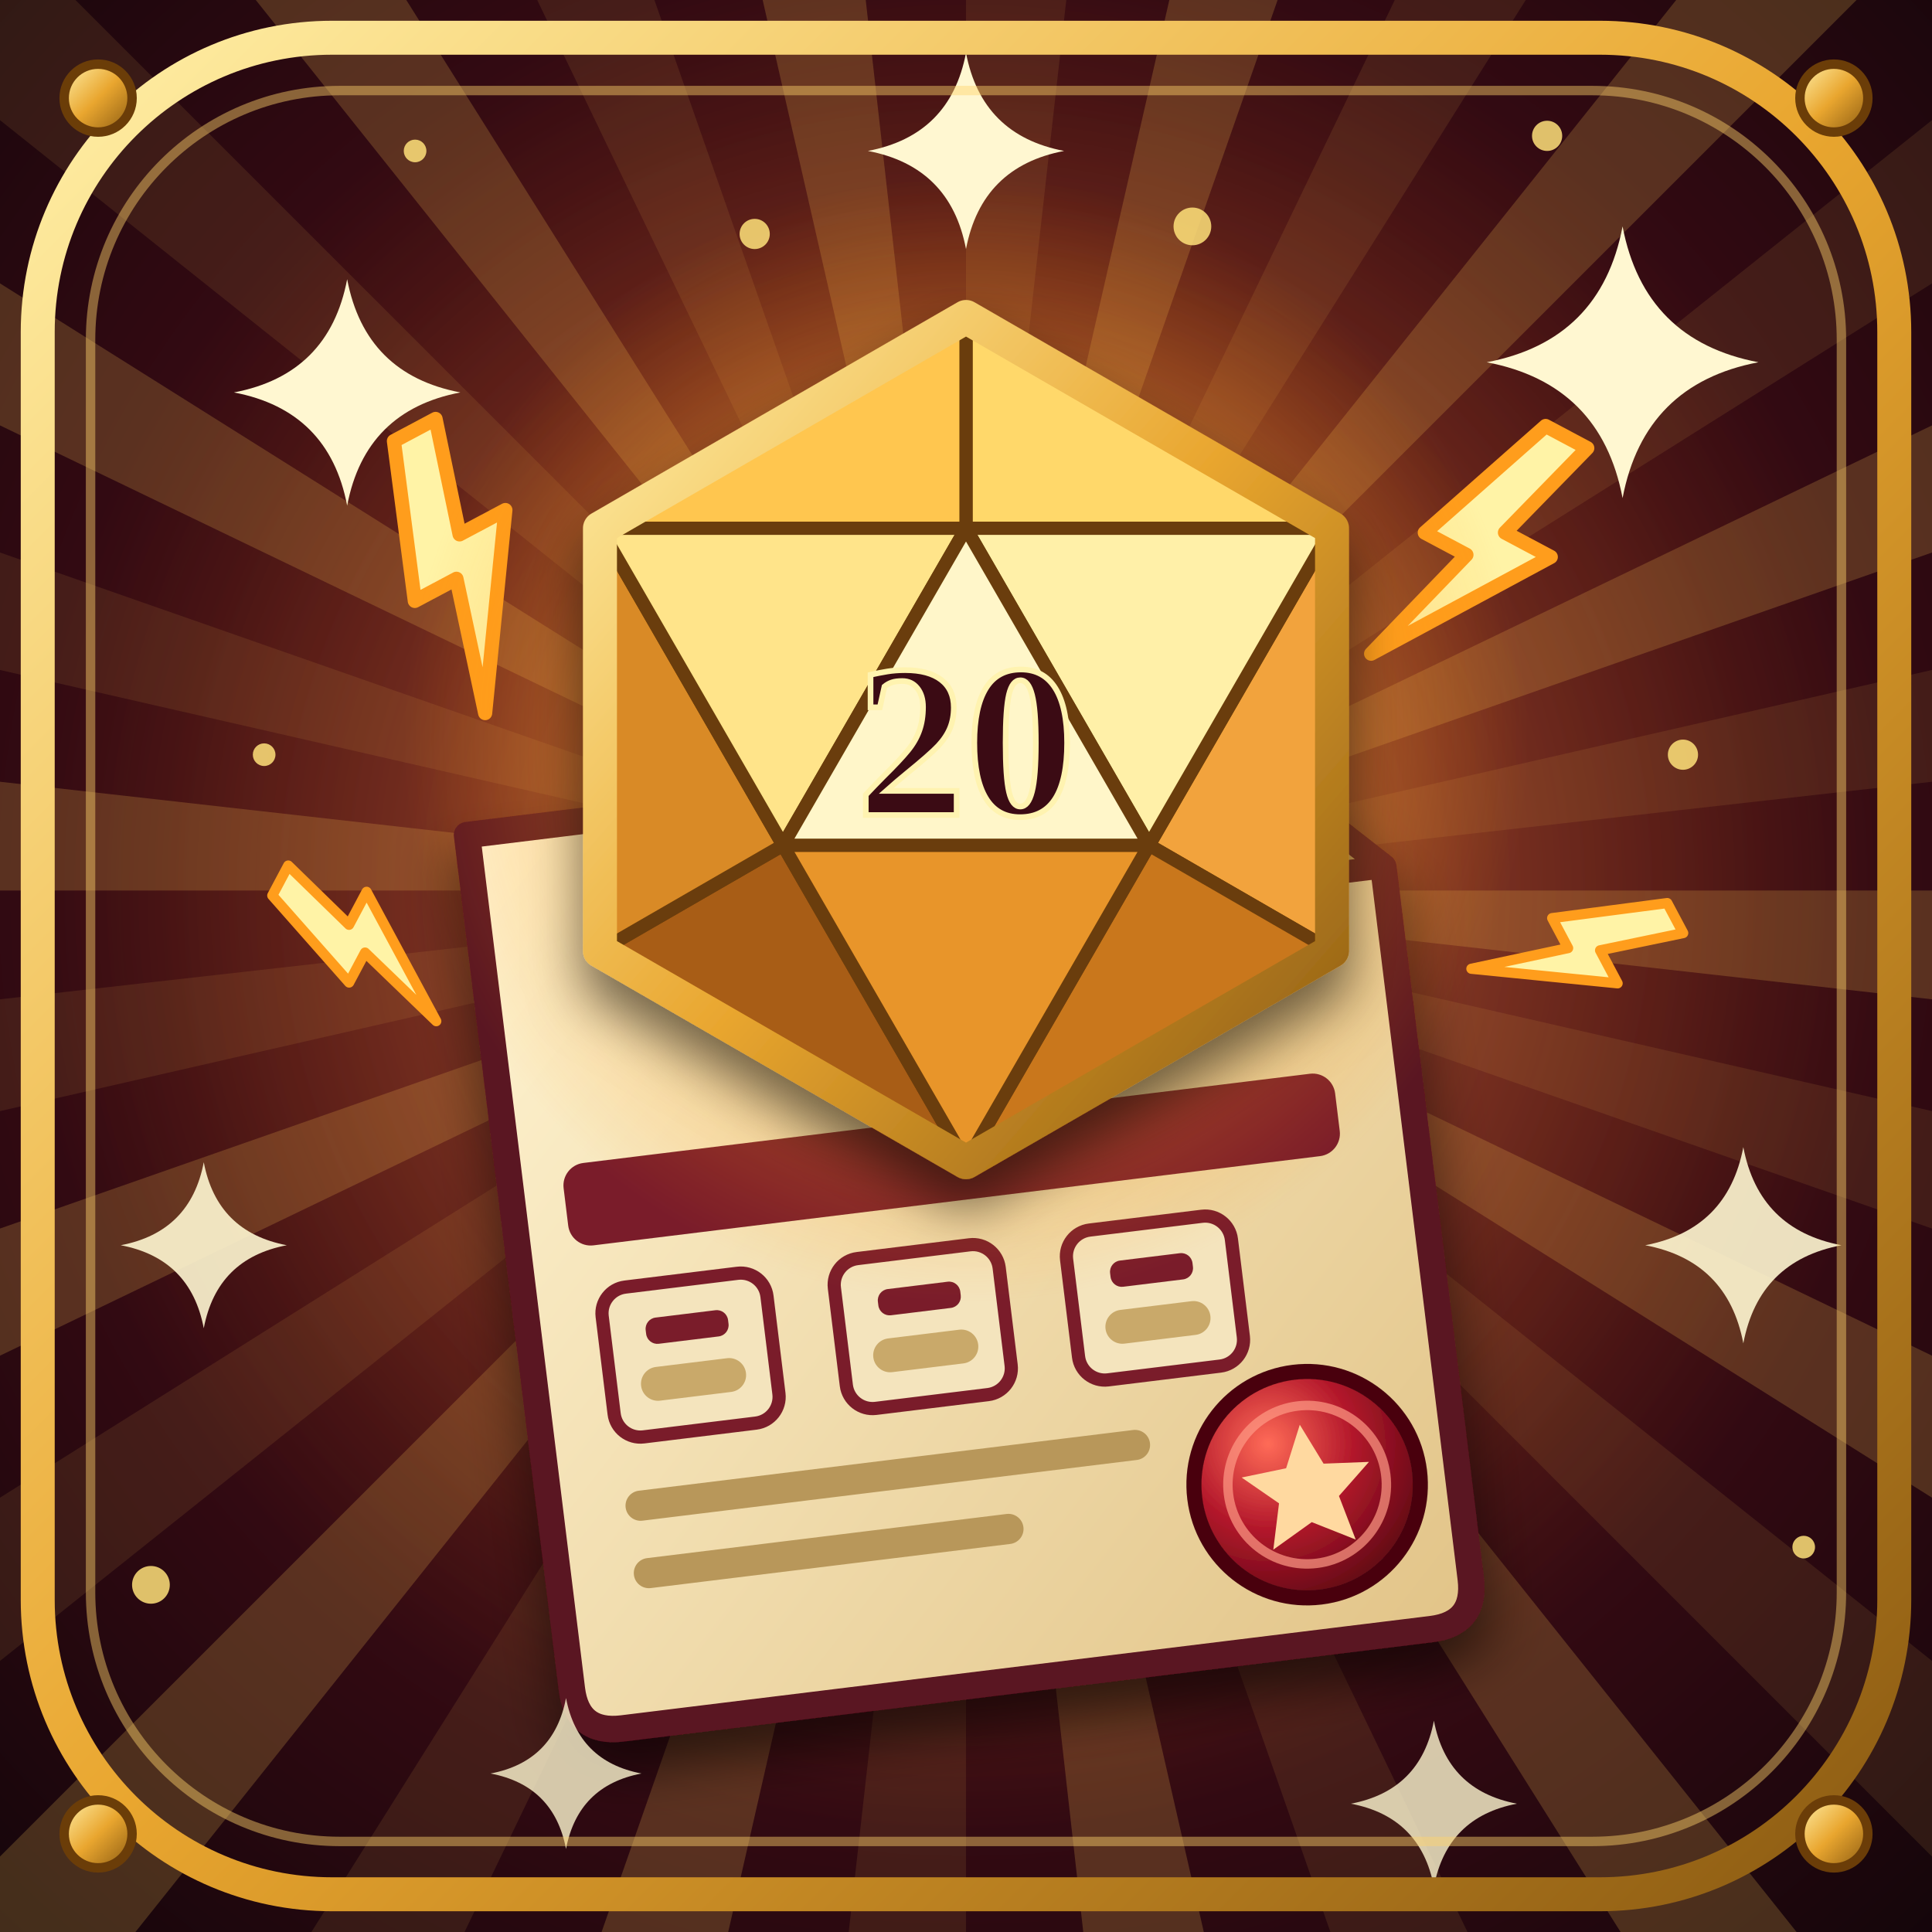
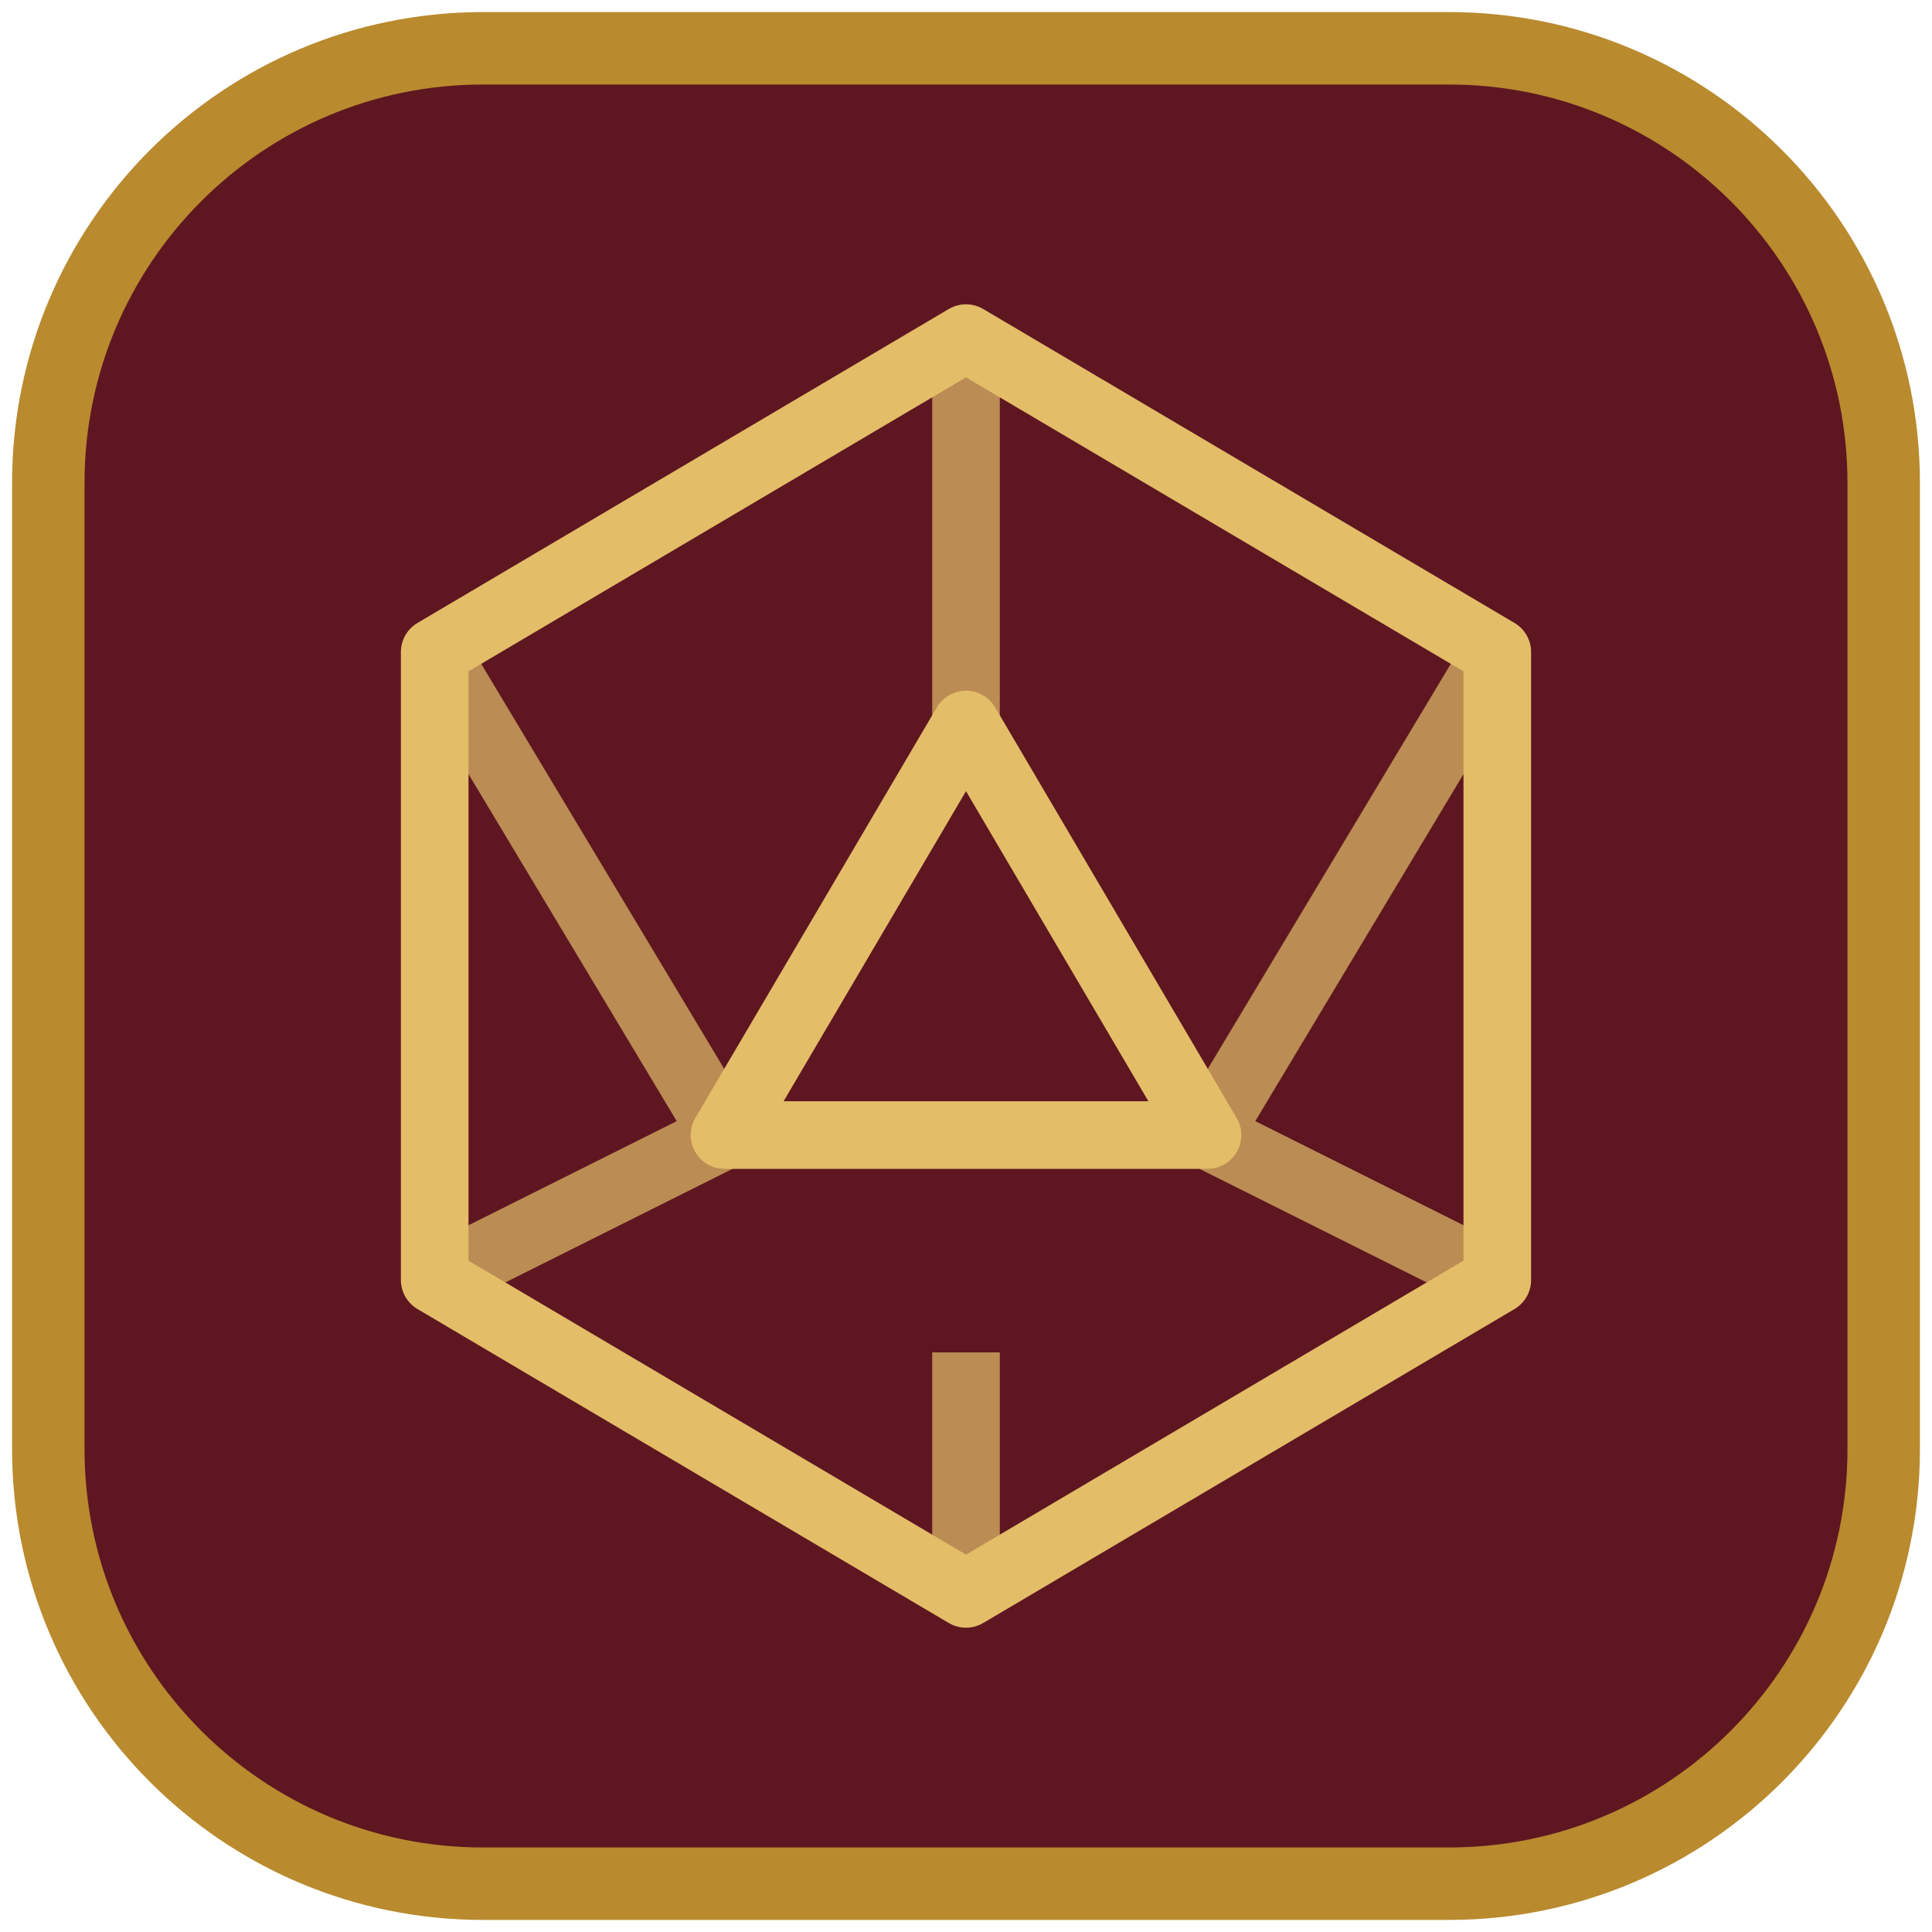
- <svg xmlns="http://www.w3.org/2000/svg" viewBox="0 0 512 512">
-   <defs>
-     <radialGradient id="bg" cx="50%" cy="46%" r="75%">
-       <stop offset="0" stop-color="#8a1c2c" />
-       <stop offset=".55" stop-color="#3b0b14" />
-       <stop offset="1" stop-color="#12050a" />
-     </radialGradient>
-     <radialGradient id="glow" cx="50%" cy="50%" r="50%">
-       <stop offset="0" stop-color="#fff2a0" stop-opacity=".95" />
-       <stop offset=".45" stop-color="#ffb83d" stop-opacity=".45" />
-       <stop offset="1" stop-color="#ff8a00" stop-opacity="0" />
-     </radialGradient>
-     <linearGradient id="paper" x1="0" y1="0" x2="1" y2="1">
-       <stop offset="0" stop-color="#fff4d2" />
-       <stop offset="1" stop-color="#e2c488" />
-     </linearGradient>
-     <radialGradient id="seal" cx="35%" cy="30%" r="75%">
-       <stop offset="0" stop-color="#ff6b57" />
-       <stop offset=".5" stop-color="#b3182b" />
-       <stop offset="1" stop-color="#5e0714" />
-     </radialGradient>
-     <linearGradient id="gold" x1="0" y1="0" x2="1" y2="1">
-       <stop offset="0" stop-color="#fff0a8" />
-       <stop offset=".5" stop-color="#e9a62f" />
-       <stop offset="1" stop-color="#8a5a12" />
-     </linearGradient>
-     <filter id="sh" x="-20%" y="-20%" width="140%" height="150%">
-       <feDropShadow dx="0" dy="8" stdDeviation="7" flood-color="#000" flood-opacity=".55" />
-     </filter>
-   </defs>
-   <rect width="512" height="512" fill="url(#bg)" />
-   <polygon points="256,236 676.0,236.0 673.4,283.0" fill="#ffcf5a" opacity="0.2" />
-   <polygon points="256,236 665.5,329.5 652.4,374.7" fill="#ffcf5a" opacity="0.1" />
-   <polygon points="256,236 634.4,418.2 611.6,459.5" fill="#ffcf5a" opacity="0.2" />
-   <polygon points="256,236 584.4,497.9 553.0,533.0" fill="#ffcf5a" opacity="0.1" />
-   <polygon points="256,236 517.9,564.4 479.5,591.6" fill="#ffcf5a" opacity="0.2" />
-   <polygon points="256,236 438.2,614.4 394.7,632.4" fill="#ffcf5a" opacity="0.1" />
-   <polygon points="256,236 349.5,645.5 303.0,653.4" fill="#ffcf5a" opacity="0.2" />
-   <polygon points="256,236 256.0,656.0 209.0,653.4" fill="#ffcf5a" opacity="0.1" />
-   <polygon points="256,236 162.5,645.5 117.3,632.4" fill="#ffcf5a" opacity="0.2" />
-   <polygon points="256,236 73.8,614.4 32.5,591.6" fill="#ffcf5a" opacity="0.1" />
-   <polygon points="256,236 -5.9,564.4 -41.0,533.0" fill="#ffcf5a" opacity="0.2" />
-   <polygon points="256,236 -72.4,497.9 -99.6,459.5" fill="#ffcf5a" opacity="0.1" />
-   <polygon points="256,236 -122.4,418.2 -140.4,374.7" fill="#ffcf5a" opacity="0.2" />
-   <polygon points="256,236 -153.5,329.5 -161.4,283.0" fill="#ffcf5a" opacity="0.1" />
-   <polygon points="256,236 -164.0,236.0 -161.4,189.0" fill="#ffcf5a" opacity="0.2" />
-   <polygon points="256,236 -153.5,142.5 -140.4,97.3" fill="#ffcf5a" opacity="0.1" />
-   <polygon points="256,236 -122.4,53.8 -99.6,12.5" fill="#ffcf5a" opacity="0.2" />
-   <polygon points="256,236 -72.4,-25.9 -41.0,-61.0" fill="#ffcf5a" opacity="0.1" />
-   <polygon points="256,236 -5.9,-92.4 32.5,-119.6" fill="#ffcf5a" opacity="0.2" />
-   <polygon points="256,236 73.8,-142.4 117.3,-160.4" fill="#ffcf5a" opacity="0.1" />
-   <polygon points="256,236 162.5,-173.5 209.0,-181.4" fill="#ffcf5a" opacity="0.2" />
-   <polygon points="256,236 256.0,-184.0 303.0,-181.4" fill="#ffcf5a" opacity="0.1" />
-   <polygon points="256,236 349.5,-173.5 394.7,-160.4" fill="#ffcf5a" opacity="0.2" />
-   <polygon points="256,236 438.2,-142.4 479.5,-119.6" fill="#ffcf5a" opacity="0.1" />
-   <polygon points="256,236 517.9,-92.4 553.0,-61.0" fill="#ffcf5a" opacity="0.2" />
-   <polygon points="256,236 584.4,-25.9 611.6,12.5" fill="#ffcf5a" opacity="0.1" />
-   <polygon points="256,236 634.4,53.8 652.4,97.3" fill="#ffcf5a" opacity="0.2" />
-   <polygon points="256,236 665.5,142.5 673.4,189.0" fill="#ffcf5a" opacity="0.1" />
-   <circle cx="256" cy="236" r="250" fill="url(#glow)" opacity=".55" />
-   <g filter="url(#sh)" transform="rotate(-7 256 330)">
-     <path d="M138,206 H340 L378,244 V434 Q378,446 366,446 H150 Q138,446 138,434Z" fill="url(#paper)" stroke="#5a1220" stroke-width="7" stroke-linejoin="round" />
-     <path d="M340,206 V244 H378Z" fill="#c9a263" stroke="#5a1220" stroke-width="6" stroke-linejoin="round" />
-     <rect x="152" y="296" width="206" height="22" rx="6" fill="#7a1f2b" />
-     <rect x="158" y="330" width="44" height="40" rx="7" fill="#f4e4bd" stroke="#7a1f2b" stroke-width="3.5" />
-     <rect x="169" y="339" width="22" height="7" rx="3" fill="#7a1f2b" />
-     <rect x="166" y="352" width="28" height="9" rx="4.5" fill="#c9a96a" />
-     <rect x="220" y="330" width="44" height="40" rx="7" fill="#f4e4bd" stroke="#7a1f2b" stroke-width="3.5" />
-     <rect x="231" y="339" width="22" height="7" rx="3" fill="#7a1f2b" />
-     <rect x="228" y="352" width="28" height="9" rx="4.5" fill="#c9a96a" />
-     <rect x="282" y="330" width="44" height="40" rx="7" fill="#f4e4bd" stroke="#7a1f2b" stroke-width="3.5" />
-     <rect x="293" y="339" width="22" height="7" rx="3" fill="#7a1f2b" />
-     <rect x="290" y="352" width="28" height="9" rx="4.5" fill="#c9a96a" />
-     <rect x="158" y="384" width="140" height="8" rx="4" fill="#b8975a" />
-     <rect x="158" y="402" width="104" height="8" rx="4" fill="#b8975a" />
-     <circle cx="338" cy="404" r="30" fill="url(#seal)" stroke="#4a0510" stroke-width="4" />
-     <circle cx="338" cy="404" r="21" fill="none" stroke="#ff9a85" stroke-width="2.5" opacity=".7" />
-     <path d="M338,388 l5,11 12,1 -9,8 3,12 -11,-6 -11,6 3,-12 -9,-8 12,-1z" fill="#ffd9a0" />
+ <svg xmlns="http://www.w3.org/2000/svg" viewBox="0 0 40 40">
+   <rect x="1" y="1" width="38" height="38" rx="9" fill="#5E1621" stroke="#B98A2E" stroke-width="1.5" />
+   <g transform="translate(20 20)" fill="none" stroke="#E3BD68" stroke-width="1.4" stroke-linejoin="round">
+     <path d="M0-13l11 6.5v13L0 13l-11-6.5v-13z" />
+     <path d="M0-5l5 8.5h-10z" />
+     <path d="M0-13V-5M11-6.5L5 3.5M-11-6.5L-5 3.5M0 13V8M11 6.5L5 3.5M-11 6.5L-5 3.5" opacity=".7" />
  </g>
-   <g transform="translate(122 150) rotate(-28) scale(1.25)">
-     <path d="M0,-30 L-12,2 L-2,2 L-10,30 L14,-6 L3,-6 L10,-30Z" fill="#fff3a6" stroke="#ff9d1c" stroke-width="3" stroke-linejoin="round" />
-   </g>
-   <g transform="translate(392 146) rotate(28) scale(1.25)">
-     <path d="M0,-30 L-12,2 L-2,2 L-10,30 L14,-6 L3,-6 L10,-30Z" fill="#fff3a6" stroke="#ff9d1c" stroke-width="3" stroke-linejoin="round" />
-   </g>
-   <g transform="translate(96 250) rotate(-62) scale(0.9)">
-     <path d="M0,-30 L-12,2 L-2,2 L-10,30 L14,-6 L3,-6 L10,-30Z" fill="#fff3a6" stroke="#ff9d1c" stroke-width="3" stroke-linejoin="round" />
-   </g>
-   <g transform="translate(418 252) rotate(62) scale(0.9)">
-     <path d="M0,-30 L-12,2 L-2,2 L-10,30 L14,-6 L3,-6 L10,-30Z" fill="#fff3a6" stroke="#ff9d1c" stroke-width="3" stroke-linejoin="round" />
-   </g>
-   <circle cx="256" cy="196" r="150" fill="url(#glow)" />
-   <g filter="url(#sh)">
-     <polygon points="256.0,84.0 353.0,140.0 256.0,140.0" fill="#ffd86b" stroke="#6b3d08" stroke-width="3.5" stroke-linejoin="round" />
-     <polygon points="353.0,140.0 353.0,252.0 304.5,224.0" fill="#f2a33d" stroke="#6b3d08" stroke-width="3.5" stroke-linejoin="round" />
-     <polygon points="353.0,252.0 256.0,308.0 304.5,224.0" fill="#c9771e" stroke="#6b3d08" stroke-width="3.5" stroke-linejoin="round" />
-     <polygon points="256.0,308.0 159.0,252.0 207.5,224.0" fill="#a85d14" stroke="#6b3d08" stroke-width="3.5" stroke-linejoin="round" />
-     <polygon points="159.0,252.0 159.0,140.0 207.5,224.0" fill="#d98a26" stroke="#6b3d08" stroke-width="3.5" stroke-linejoin="round" />
-     <polygon points="159.0,140.0 256.0,84.0 256.0,140.0" fill="#ffc650" stroke="#6b3d08" stroke-width="3.5" stroke-linejoin="round" />
-     <polygon points="353.0,140.0 304.5,224.0 256.0,140.0" fill="#fff0a8" stroke="#6b3d08" stroke-width="3.5" stroke-linejoin="round" />
-     <polygon points="256.0,308.0 207.5,224.0 304.5,224.0" fill="#e8952c" stroke="#6b3d08" stroke-width="3.5" stroke-linejoin="round" />
-     <polygon points="159.0,140.0 256.0,140.0 207.5,224.0" fill="#ffe48a" stroke="#6b3d08" stroke-width="3.5" stroke-linejoin="round" />
-     <polygon points="256.0,140.0 304.5,224.0 207.5,224.0" fill="#fff6c9" stroke="#6b3d08" stroke-width="3.5" stroke-linejoin="round" />
-     <polygon points="256.0,84.0 353.0,140.0 353.0,252.0 256.0,308.0 159.0,252.0 159.0,140.0" fill="none" stroke="url(#gold)" stroke-width="9" stroke-linejoin="round" />
-   </g>
-   <text x="256" y="216" text-anchor="middle" font-family="Georgia,'Times New Roman',serif" font-weight="900" font-size="58" fill="#3b0b14" stroke="#fff3b0" stroke-width="1.5">20</text>
-   <path d="M92,74 Q96.8,99.2 122,104 Q96.8,108.8 92,134 Q87.2,108.8 62,104 Q87.2,99.2 92,74Z" fill="#fff7d1" opacity="1" />
-   <path d="M430,60 Q435.76,90.24 466,96 Q435.76,101.76 430,132 Q424.24,101.76 394,96 Q424.24,90.24 430,60Z" fill="#fff7d1" opacity="1" />
-   <path d="M54,308 Q57.52,326.48 76,330 Q57.52,333.52 54,352 Q50.48,333.52 32,330 Q50.48,326.48 54,308Z" fill="#fff7d1" opacity="0.9" />
-   <path d="M462,304 Q466.16,325.84 488,330 Q466.16,334.16 462,356 Q457.84,334.16 436,330 Q457.84,325.84 462,304Z" fill="#fff7d1" opacity="0.9" />
-   <path d="M256,14 Q260.16,35.84 282,40 Q260.16,44.16 256,66 Q251.84,44.16 230,40 Q251.84,35.84 256,14Z" fill="#fff7d1" opacity="1" />
-   <path d="M150,450 Q153.2,466.8 170,470 Q153.2,473.2 150,490 Q146.8,473.2 130,470 Q146.8,466.8 150,450Z" fill="#fff7d1" opacity="0.8" />
-   <path d="M380,456 Q383.52,474.48 402,478 Q383.52,481.52 380,500 Q376.48,481.52 358,478 Q376.48,474.48 380,456Z" fill="#fff7d1" opacity="0.8" />
-   <circle cx="70" cy="200" r="3" fill="#ffe27a" opacity=".85" />
-   <circle cx="446" cy="200" r="4" fill="#ffe27a" opacity=".85" />
-   <circle cx="40" cy="420" r="5" fill="#ffe27a" opacity=".85" />
-   <circle cx="478" cy="410" r="3" fill="#ffe27a" opacity=".85" />
-   <circle cx="200" cy="62" r="4" fill="#ffe27a" opacity=".85" />
-   <circle cx="316" cy="60" r="5" fill="#ffe27a" opacity=".85" />
-   <circle cx="110" cy="40" r="3" fill="#ffe27a" opacity=".85" />
-   <circle cx="410" cy="36" r="4" fill="#ffe27a" opacity=".85" />
-   <rect x="10" y="10" width="492" height="492" rx="78" fill="none" stroke="url(#gold)" stroke-width="9" />
-   <rect x="24" y="24" width="464" height="464" rx="66" fill="none" stroke="#ffd36b" stroke-opacity=".45" stroke-width="2.5" />
-   <circle cx="26" cy="26" r="9" fill="url(#gold)" stroke="#6b3d08" stroke-width="2.5" />
-   <circle cx="486" cy="26" r="9" fill="url(#gold)" stroke="#6b3d08" stroke-width="2.5" />
-   <circle cx="26" cy="486" r="9" fill="url(#gold)" stroke="#6b3d08" stroke-width="2.5" />
-   <circle cx="486" cy="486" r="9" fill="url(#gold)" stroke="#6b3d08" stroke-width="2.5" />
</svg>
